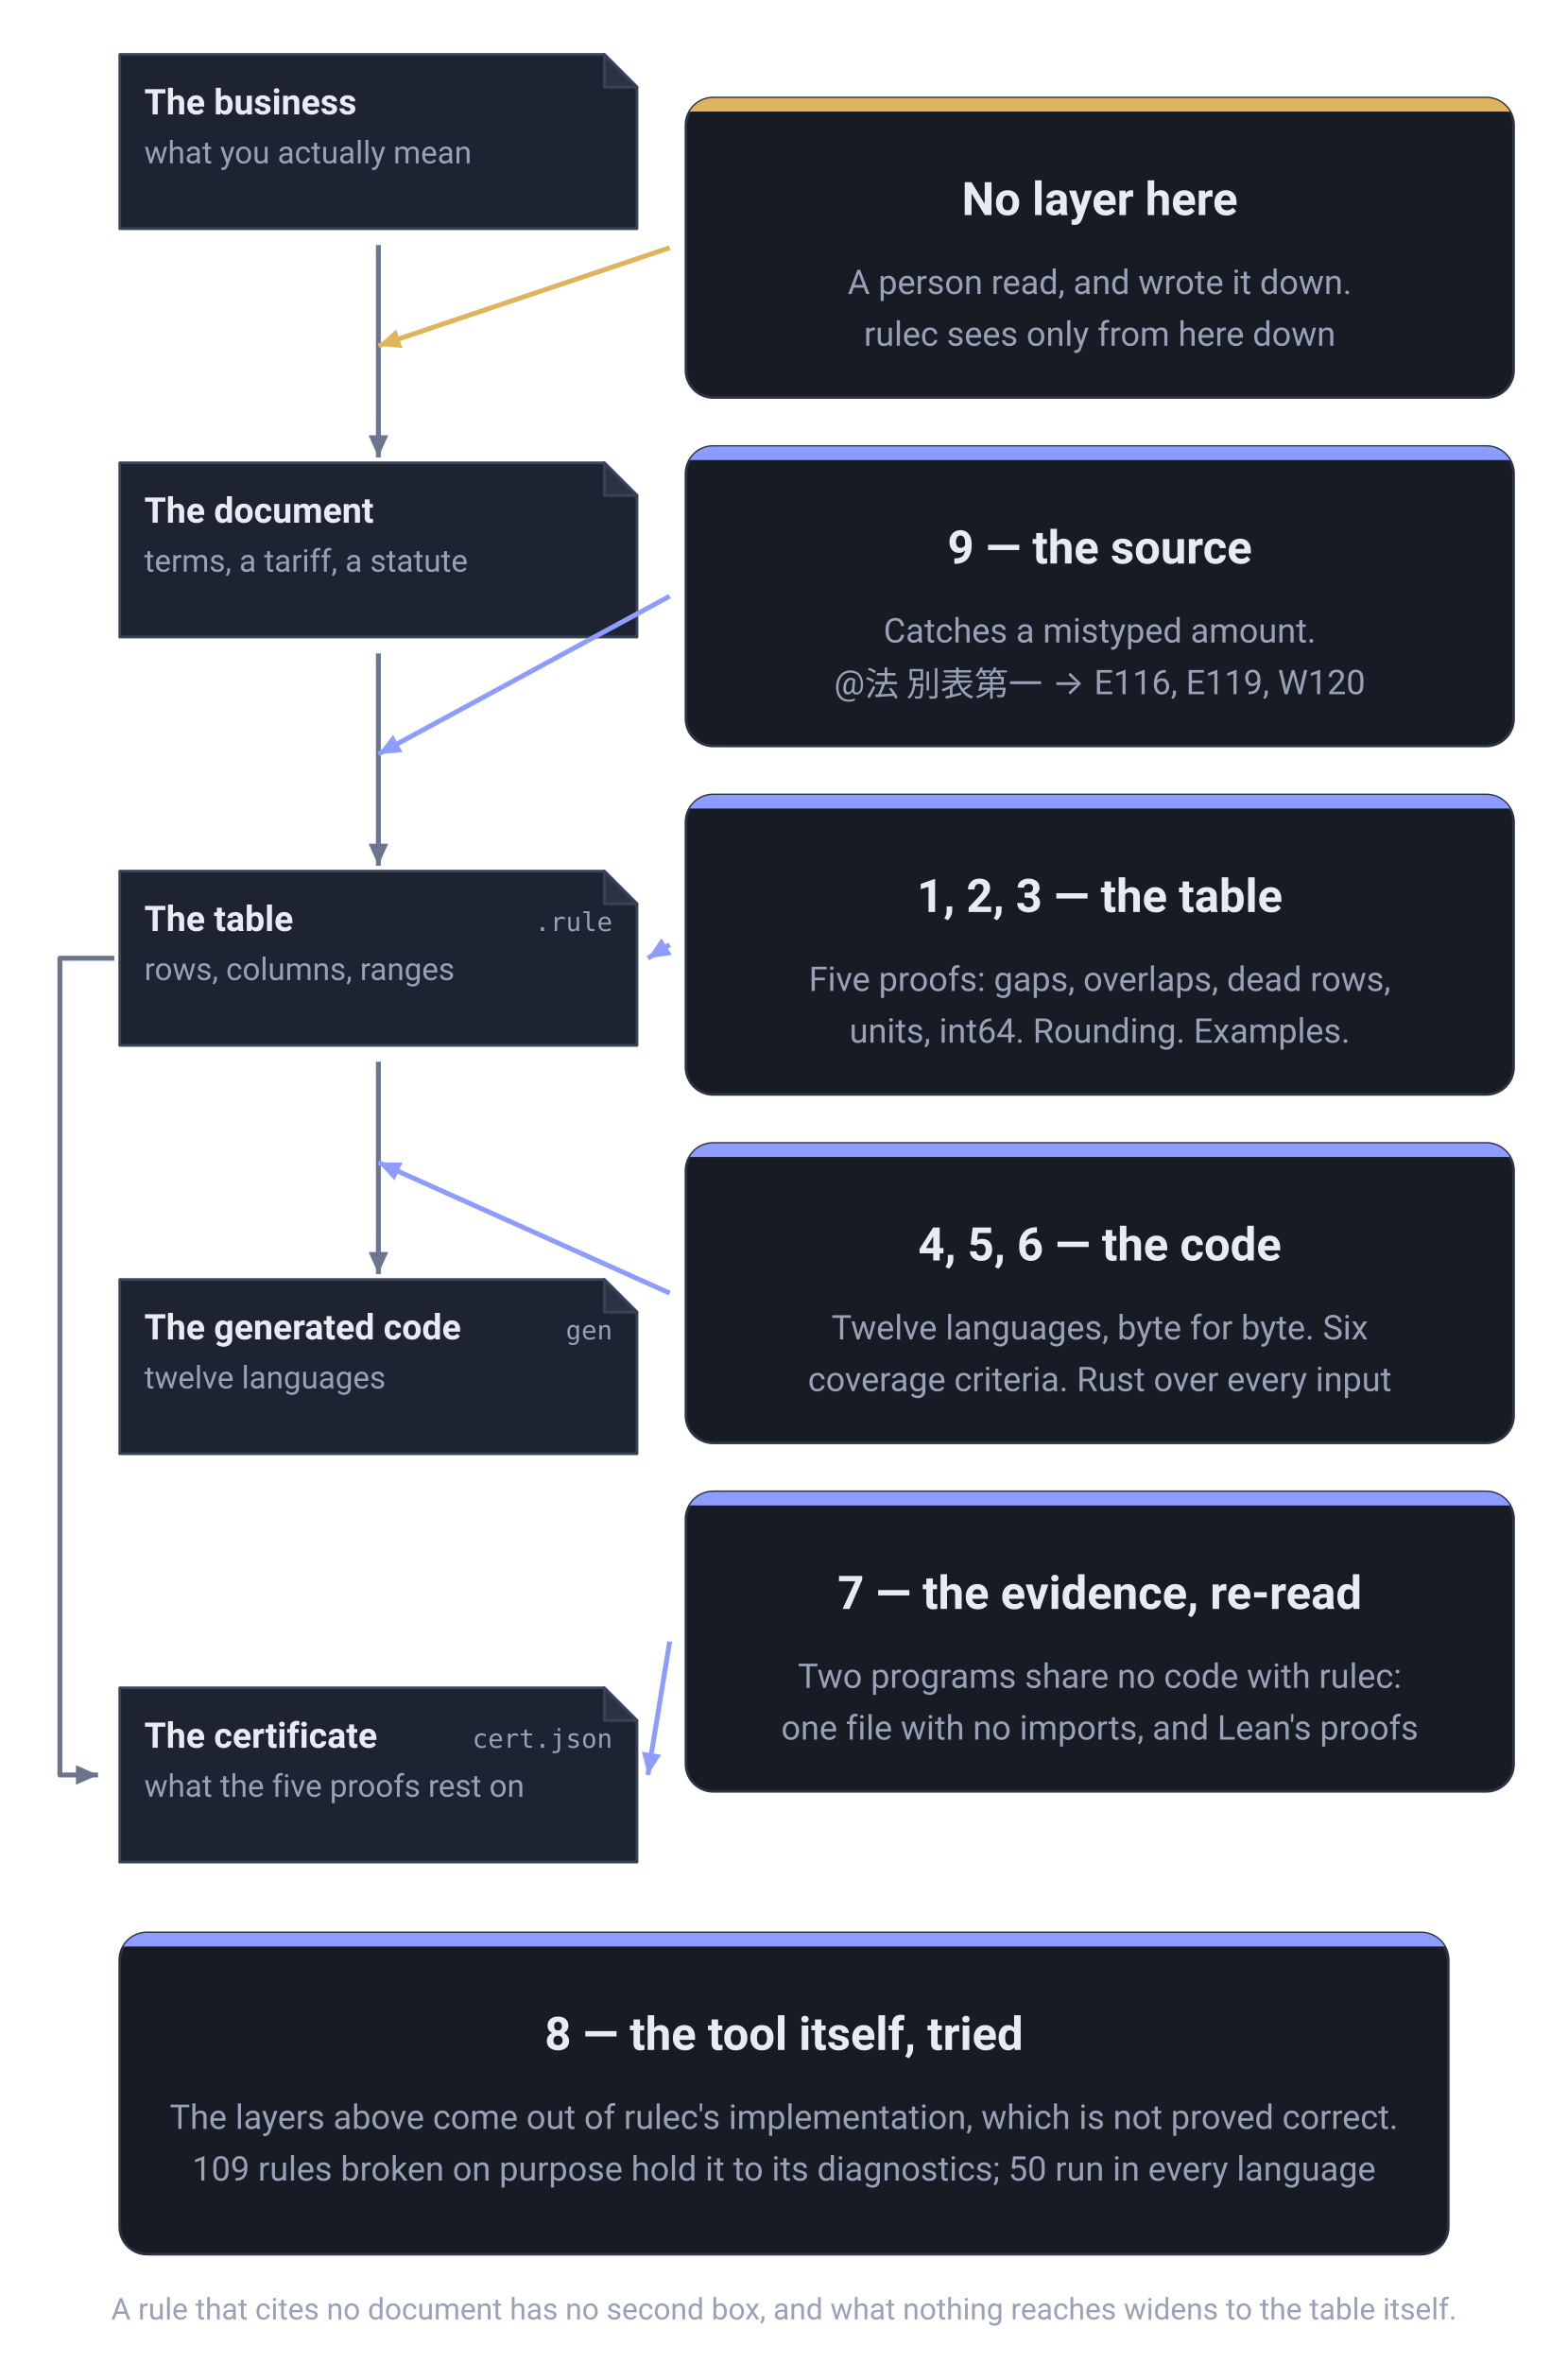
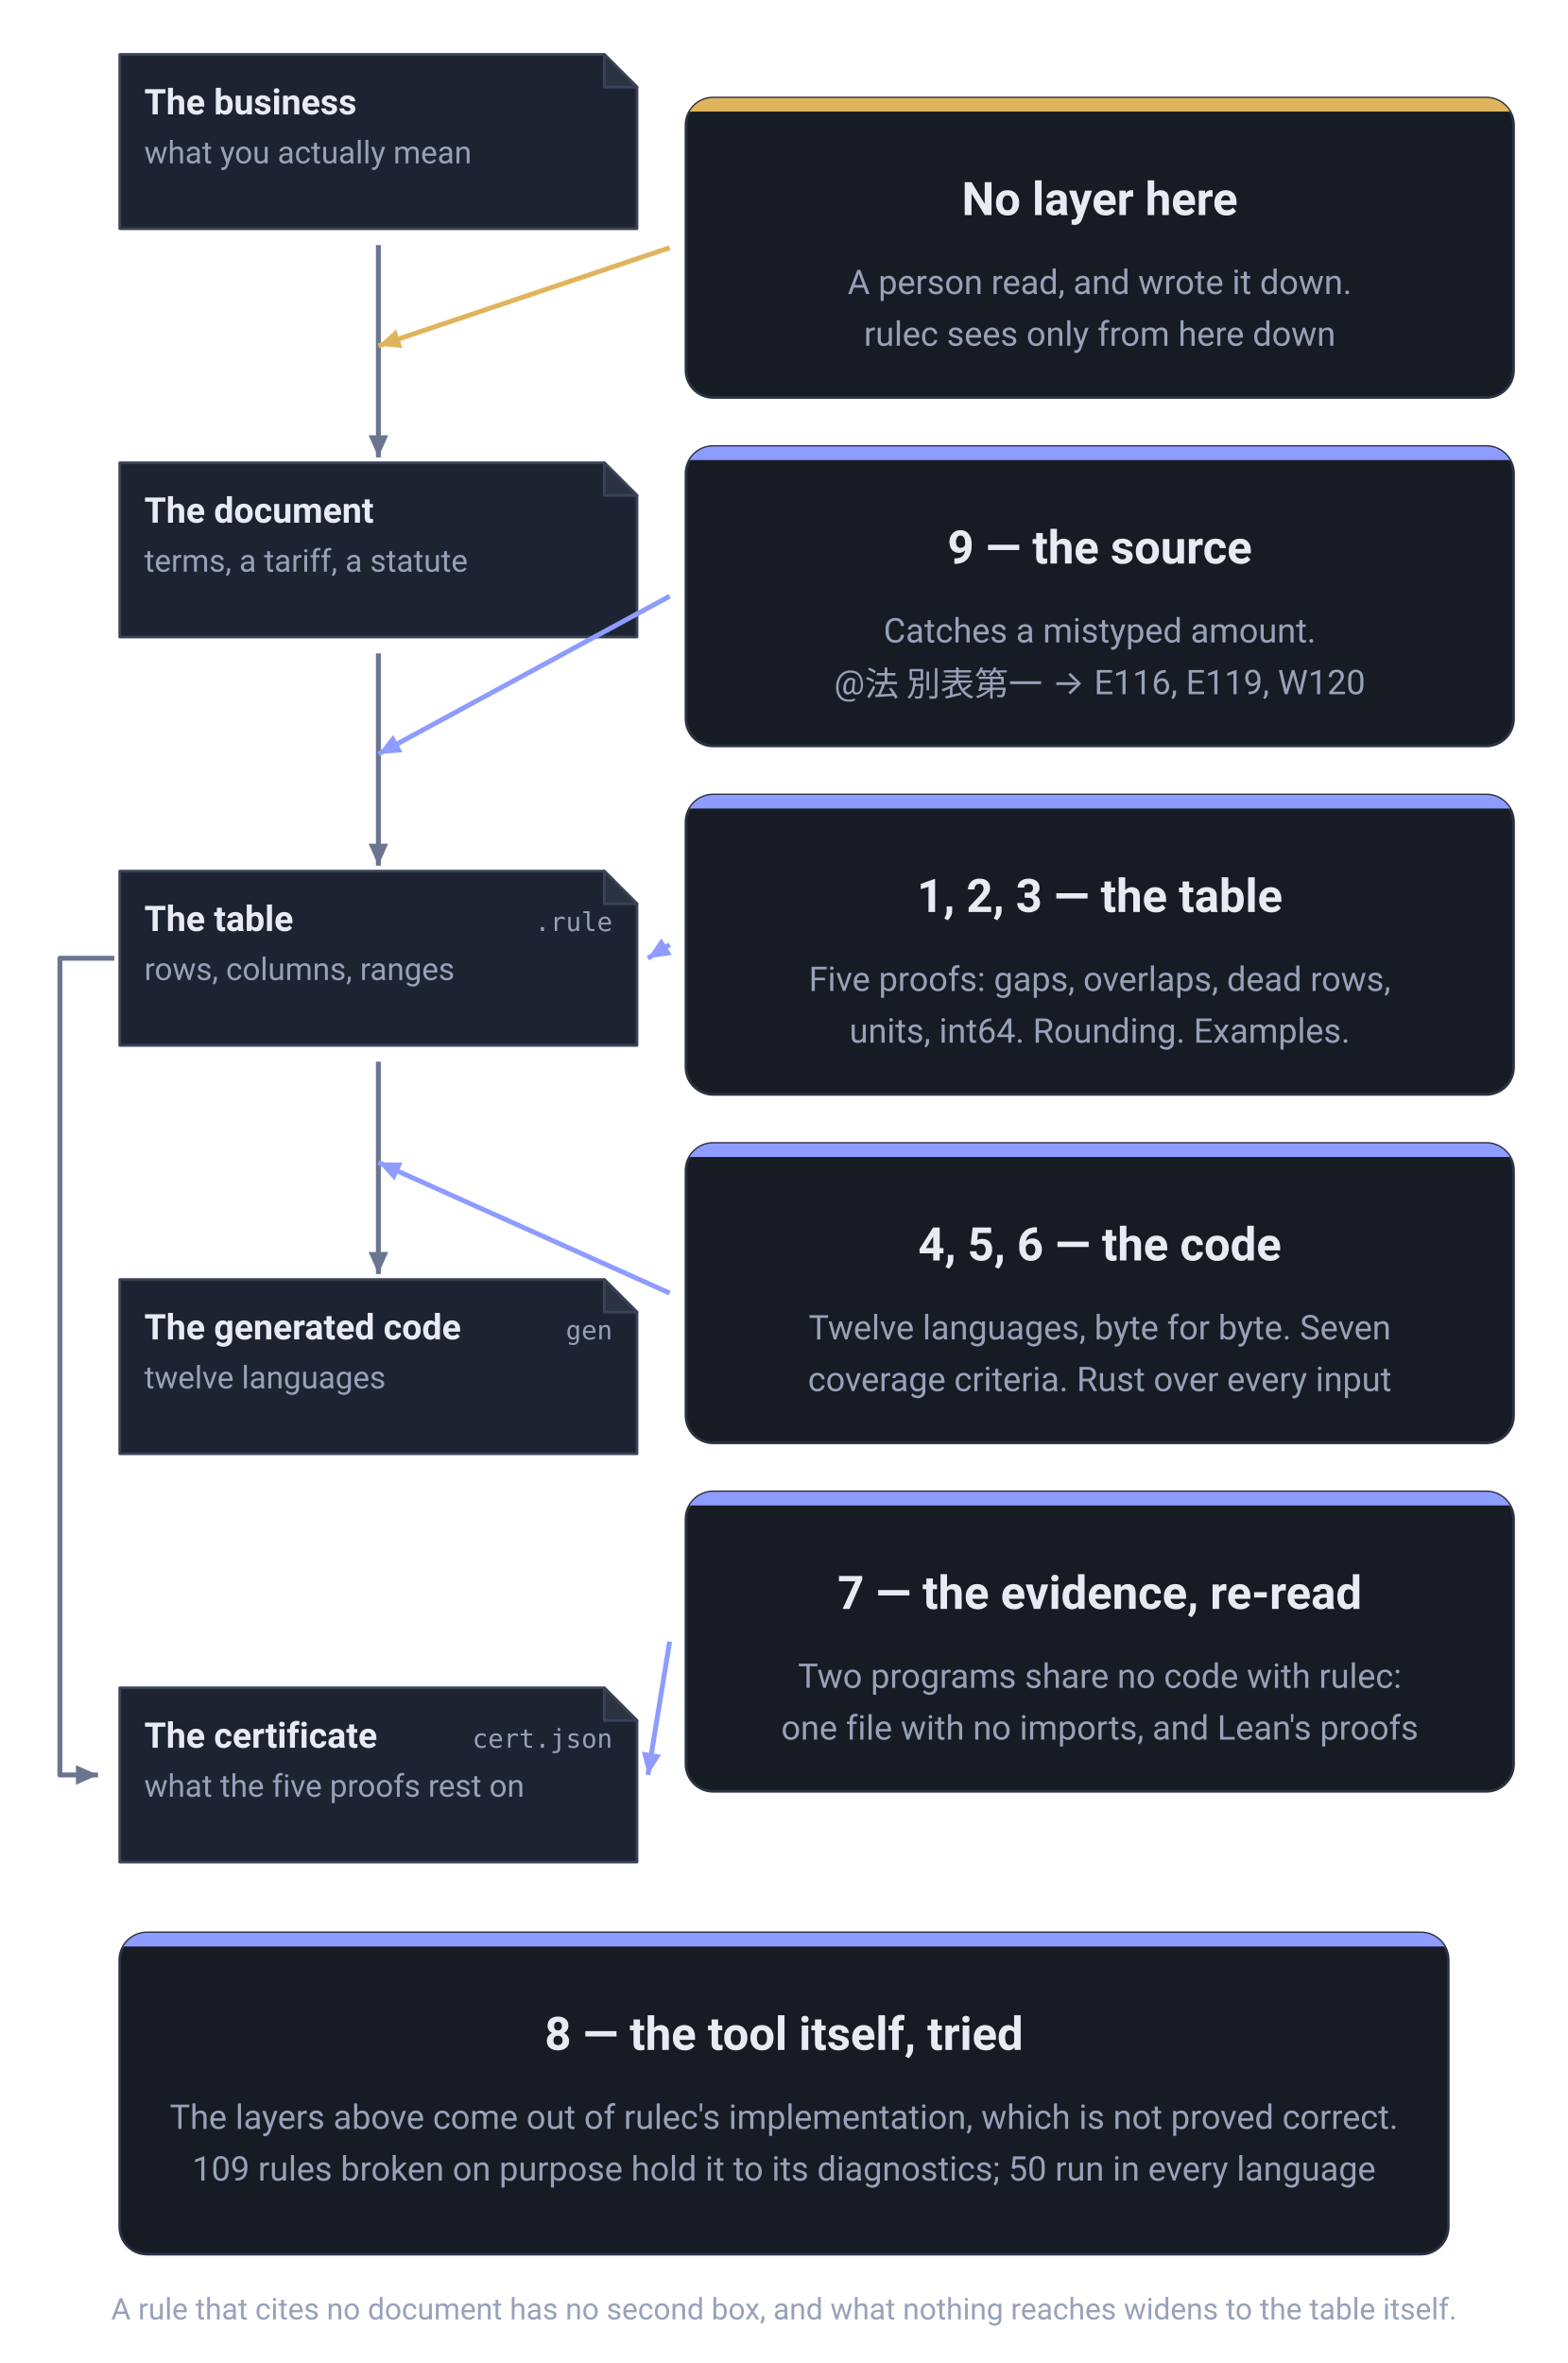
<svg xmlns="http://www.w3.org/2000/svg" viewBox="0 0 576 868" width="576" height="868" role="img" aria-label="What each of the nine layers stands between. Down the left run the business as it is, the document it was copied from, the table as written, and the generated code, each a copy of the one above it. The table produces one more thing, the certificate (cert.json, what the five proofs rest on), joined to it by a line that runs down the left margin. Between the document and the table stands layer 9, the source check (E116, E119, W120); between the table and the code stand layers 4, 5 and 6, the vectors, the coverage criteria and the model checker. The table itself is watched by layers 1, 2 and 3; the certificate is read back by layer 7, two programs that share no code with rulec. At the topmost joint, between the business and the document, there is no layer at all: that is where a person read and decided. Only layer 8, the repository's own tests, is aimed at the tool rather than at anything on the spine." font-family="-apple-system, BlinkMacSystemFont, &quot;Hiragino Sans&quot;, &quot;Noto Sans JP&quot;, &quot;Yu Gothic&quot;, Meiryo, &quot;Segoe UI&quot;, Roboto, sans-serif">
  <defs>
    <marker id="head-neutral" viewBox="0 0 10 10" refX="9" refY="5" markerWidth="9" markerHeight="9" markerUnits="userSpaceOnUse" orient="auto">
      <path d="M0,1 L9,5 L0,9 Z" fill="#6b7590" />
    </marker>
    <marker id="head-accent" viewBox="0 0 10 10" refX="9" refY="5" markerWidth="9" markerHeight="9" markerUnits="userSpaceOnUse" orient="auto">
      <path d="M0,1 L9,5 L0,9 Z" fill="#8e9cff" />
    </marker>
    <marker id="head-human" viewBox="0 0 10 10" refX="9" refY="5" markerWidth="9" markerHeight="9" markerUnits="userSpaceOnUse" orient="auto">
      <path d="M0,1 L9,5 L0,9 Z" fill="#e0b45c" />
    </marker>
  </defs>
  <path d="M44,20 H222 L234,32 V84 H44 Z" fill="#1e2331" stroke="#3a4257" stroke-linejoin="round" />
  <path d="M222,20 V32 H234 Z" fill="#2b3242" stroke="#3a4257" stroke-linejoin="round" />
  <text x="53" y="42" font-size="13" font-weight="600" text-anchor="start" fill="#e8ebf4">The business</text>
  <text x="53" y="60" font-size="11.5" font-weight="400" text-anchor="start" fill="#98a1b8">what you actually mean</text>
  <path d="M44,170 H222 L234,182 V234 H44 Z" fill="#1e2331" stroke="#3a4257" stroke-linejoin="round" />
  <path d="M222,170 V182 H234 Z" fill="#2b3242" stroke="#3a4257" stroke-linejoin="round" />
  <text x="53" y="192" font-size="13" font-weight="600" text-anchor="start" fill="#e8ebf4">The document</text>
  <text x="53" y="210" font-size="11.5" font-weight="400" text-anchor="start" fill="#98a1b8">terms, a tariff, a statute</text>
  <path d="M44,320 H222 L234,332 V384 H44 Z" fill="#1e2331" stroke="#3a4257" stroke-linejoin="round" />
  <path d="M222,320 V332 H234 Z" fill="#2b3242" stroke="#3a4257" stroke-linejoin="round" />
  <text x="53" y="342" font-size="13" font-weight="600" text-anchor="start" fill="#e8ebf4">The table</text>
  <text x="225" y="342" font-size="9.5" font-weight="400" text-anchor="end" fill="#98a1b8" font-family="ui-monospace, SFMono-Regular, Menlo, Consolas, monospace">.rule</text>
  <text x="53" y="360" font-size="11.5" font-weight="400" text-anchor="start" fill="#98a1b8">rows, columns, ranges</text>
  <path d="M44,470 H222 L234,482 V534 H44 Z" fill="#1e2331" stroke="#3a4257" stroke-linejoin="round" />
  <path d="M222,470 V482 H234 Z" fill="#2b3242" stroke="#3a4257" stroke-linejoin="round" />
  <text x="53" y="492" font-size="13" font-weight="600" text-anchor="start" fill="#e8ebf4">The generated code</text>
  <text x="225" y="492" font-size="9.5" font-weight="400" text-anchor="end" fill="#98a1b8" font-family="ui-monospace, SFMono-Regular, Menlo, Consolas, monospace">gen</text>
  <text x="53" y="510" font-size="11.5" font-weight="400" text-anchor="start" fill="#98a1b8">twelve languages</text>
  <path d="M44,620 H222 L234,632 V684 H44 Z" fill="#1e2331" stroke="#3a4257" stroke-linejoin="round" />
  <path d="M222,620 V632 H234 Z" fill="#2b3242" stroke="#3a4257" stroke-linejoin="round" />
  <text x="53" y="642" font-size="13" font-weight="600" text-anchor="start" fill="#e8ebf4">The certificate</text>
  <text x="225" y="642" font-size="9.5" font-weight="400" text-anchor="end" fill="#98a1b8" font-family="ui-monospace, SFMono-Regular, Menlo, Consolas, monospace">cert.json</text>
  <text x="53" y="660" font-size="11.5" font-weight="400" text-anchor="start" fill="#98a1b8">what the five proofs rest on</text>
  <line x1="139.0" y1="90" x2="139.0" y2="168" stroke="#6b7590" stroke-width="1.8" marker-end="url(#head-neutral)" />
  <line x1="139.0" y1="240" x2="139.0" y2="318" stroke="#6b7590" stroke-width="1.8" marker-end="url(#head-neutral)" />
  <line x1="139.0" y1="390" x2="139.0" y2="468" stroke="#6b7590" stroke-width="1.8" marker-end="url(#head-neutral)" />
  <path d="M42,352.0 H22 V652.0 H36" fill="none" stroke="#6b7590" stroke-width="1.8" stroke-linejoin="round" marker-end="url(#head-neutral)" />
  <clipPath id="clip-c0">
    <rect x="252" y="36" width="304" height="110" rx="10" />
  </clipPath>
  <rect x="252" y="36" width="304" height="110" rx="10" fill="#171b24" stroke="#2b3242" />
  <rect x="252" y="36" width="304" height="5" fill="#e0b45c" clip-path="url(#clip-c0)" />
  <text x="404.0" y="79" font-size="17" font-weight="700" text-anchor="middle" fill="#e8ebf4">No layer here</text>
  <text x="404.0" y="108" font-size="12.5" font-weight="400" text-anchor="middle" fill="#98a1b8">A person read, and wrote it down.</text>
  <text x="404.0" y="127" font-size="12.5" font-weight="400" text-anchor="middle" fill="#98a1b8">rulec sees only from here down</text>
  <line x1="246" y1="91.0" x2="139.0" y2="127.0" stroke="#e0b45c" stroke-width="1.8" marker-end="url(#head-human)" />
  <clipPath id="clip-c1">
    <rect x="252" y="164" width="304" height="110" rx="10" />
  </clipPath>
  <rect x="252" y="164" width="304" height="110" rx="10" fill="#171b24" stroke="#2b3242" />
  <rect x="252" y="164" width="304" height="5" fill="#8e9cff" clip-path="url(#clip-c1)" />
  <text x="404.0" y="207" font-size="17" font-weight="700" text-anchor="middle" fill="#e8ebf4">9 — the source</text>
  <text x="404.0" y="236" font-size="12.5" font-weight="400" text-anchor="middle" fill="#98a1b8">Catches a mistyped amount.</text>
  <text x="404.0" y="255" font-size="12.5" font-weight="400" text-anchor="middle" fill="#98a1b8">@法 別表第一 → E116, E119, W120</text>
  <line x1="246" y1="219.0" x2="139.0" y2="277.0" stroke="#8e9cff" stroke-width="1.8" marker-end="url(#head-accent)" />
  <clipPath id="clip-c2">
    <rect x="252" y="292" width="304" height="110" rx="10" />
  </clipPath>
  <rect x="252" y="292" width="304" height="110" rx="10" fill="#171b24" stroke="#2b3242" />
  <rect x="252" y="292" width="304" height="5" fill="#8e9cff" clip-path="url(#clip-c2)" />
  <text x="404.0" y="335" font-size="17" font-weight="700" text-anchor="middle" fill="#e8ebf4">1, 2, 3 — the table</text>
  <text x="404.0" y="364" font-size="12.5" font-weight="400" text-anchor="middle" fill="#98a1b8">Five proofs: gaps, overlaps, dead rows,</text>
  <text x="404.0" y="383" font-size="12.5" font-weight="400" text-anchor="middle" fill="#98a1b8">units, int64. Rounding. Examples.</text>
  <line x1="246" y1="347.0" x2="238" y2="352.0" stroke="#8e9cff" stroke-width="1.8" marker-end="url(#head-accent)" />
  <clipPath id="clip-c3">
    <rect x="252" y="420" width="304" height="110" rx="10" />
  </clipPath>
  <rect x="252" y="420" width="304" height="110" rx="10" fill="#171b24" stroke="#2b3242" />
  <rect x="252" y="420" width="304" height="5" fill="#8e9cff" clip-path="url(#clip-c3)" />
  <text x="404.0" y="463" font-size="17" font-weight="700" text-anchor="middle" fill="#e8ebf4">4, 5, 6 — the code</text>
-   <text x="404.0" y="492" font-size="12.5" font-weight="400" text-anchor="middle" fill="#98a1b8">Twelve languages, byte for byte. Six</text>
+   <text x="404.0" y="492" font-size="12.5" font-weight="400" text-anchor="middle" fill="#98a1b8">Twelve languages, byte for byte. Seven</text>
  <text x="404.0" y="511" font-size="12.5" font-weight="400" text-anchor="middle" fill="#98a1b8">coverage criteria. Rust over every input</text>
  <line x1="246" y1="475.0" x2="139.0" y2="427.0" stroke="#8e9cff" stroke-width="1.8" marker-end="url(#head-accent)" />
  <clipPath id="clip-c4">
    <rect x="252" y="548" width="304" height="110" rx="10" />
  </clipPath>
  <rect x="252" y="548" width="304" height="110" rx="10" fill="#171b24" stroke="#2b3242" />
  <rect x="252" y="548" width="304" height="5" fill="#8e9cff" clip-path="url(#clip-c4)" />
  <text x="404.0" y="591" font-size="17" font-weight="700" text-anchor="middle" fill="#e8ebf4">7 — the evidence, re-read</text>
  <text x="404.0" y="620" font-size="12.5" font-weight="400" text-anchor="middle" fill="#98a1b8">Two programs share no code with rulec:</text>
  <text x="404.0" y="639" font-size="12.5" font-weight="400" text-anchor="middle" fill="#98a1b8">one file with no imports, and Lean's proofs</text>
  <line x1="246" y1="603.0" x2="238" y2="652.0" stroke="#8e9cff" stroke-width="1.8" marker-end="url(#head-accent)" />
  <clipPath id="clip-foot">
    <rect x="44" y="710" width="488" height="118" rx="10" />
  </clipPath>
  <rect x="44" y="710" width="488" height="118" rx="10" fill="#171b24" stroke="#2b3242" />
  <rect x="44" y="710" width="488" height="5" fill="#8e9cff" clip-path="url(#clip-foot)" />
  <text x="288.0" y="753" font-size="17" font-weight="700" text-anchor="middle" fill="#e8ebf4">8 — the tool itself, tried</text>
  <text x="288.0" y="782" font-size="12.5" font-weight="400" text-anchor="middle" fill="#98a1b8">The layers above come out of rulec's implementation, which is not proved correct.</text>
  <text x="288.0" y="801" font-size="12.5" font-weight="400" text-anchor="middle" fill="#98a1b8">109 rules broken on purpose hold it to its diagnostics; 50 run in every language</text>
  <text x="288.0" y="852" font-size="11" font-weight="400" text-anchor="middle" fill="#98a1b8">A rule that cites no document has no second box, and what nothing reaches widens to the table itself.</text>
</svg>
